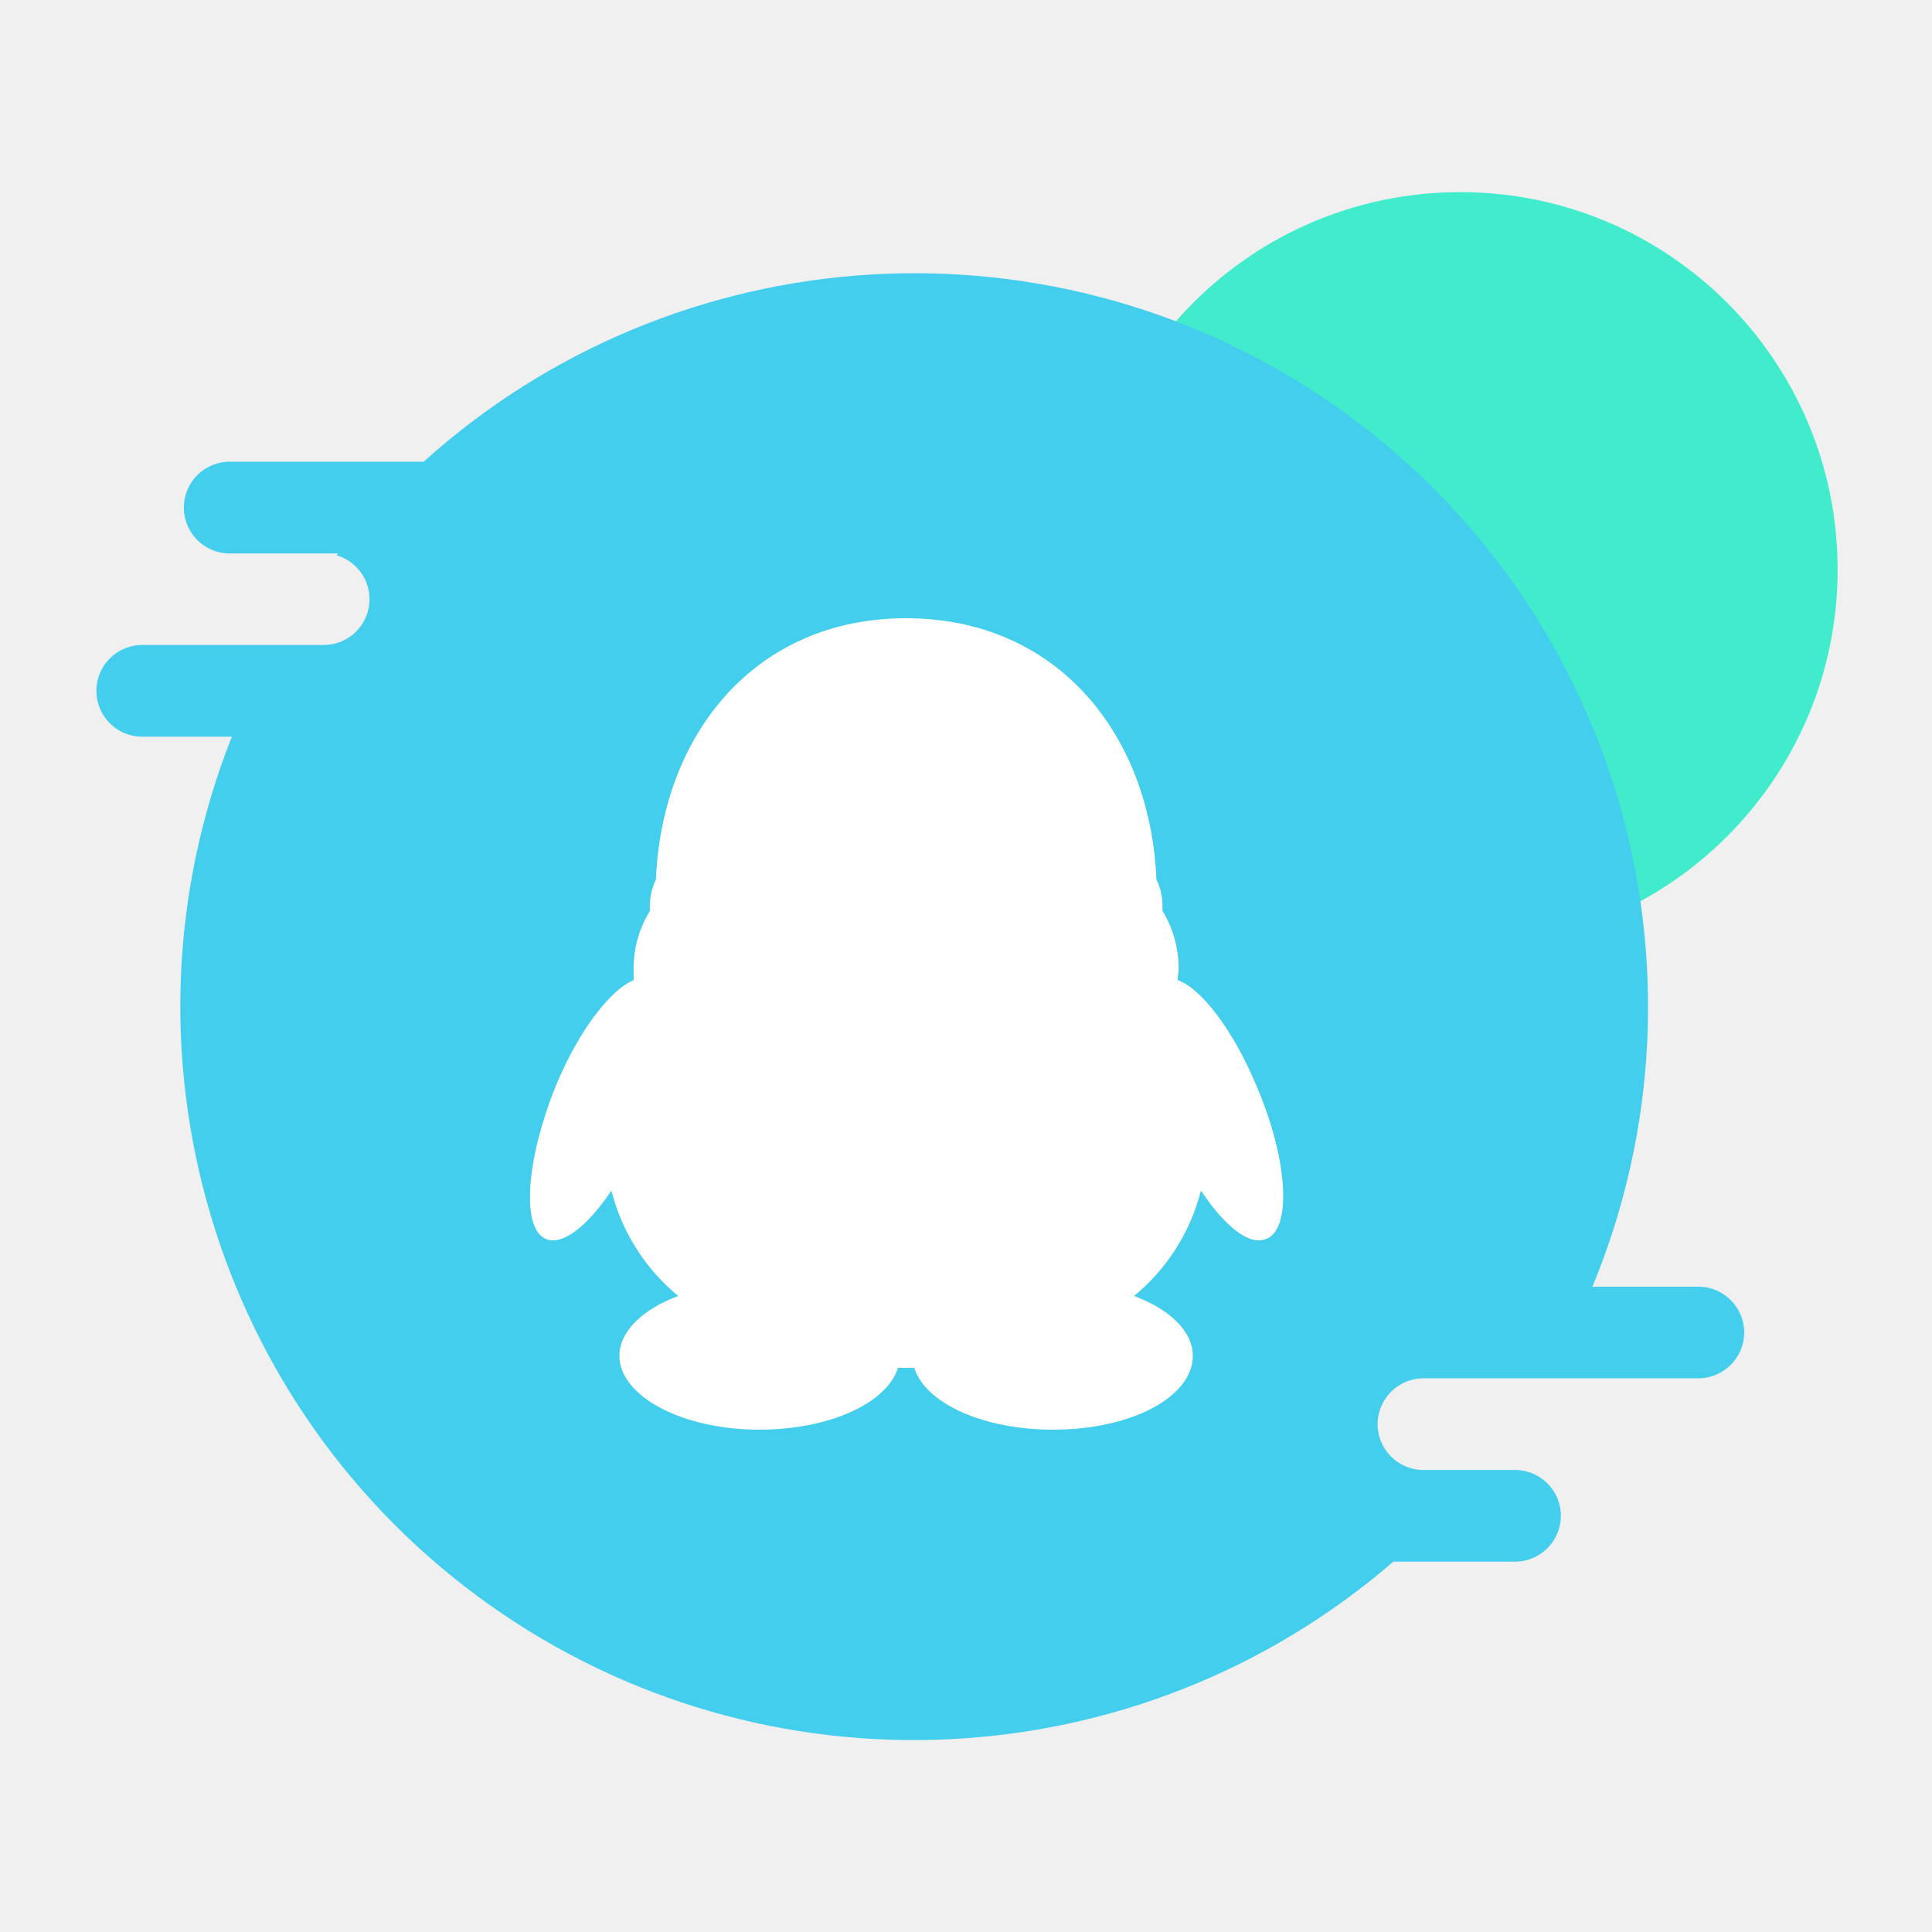
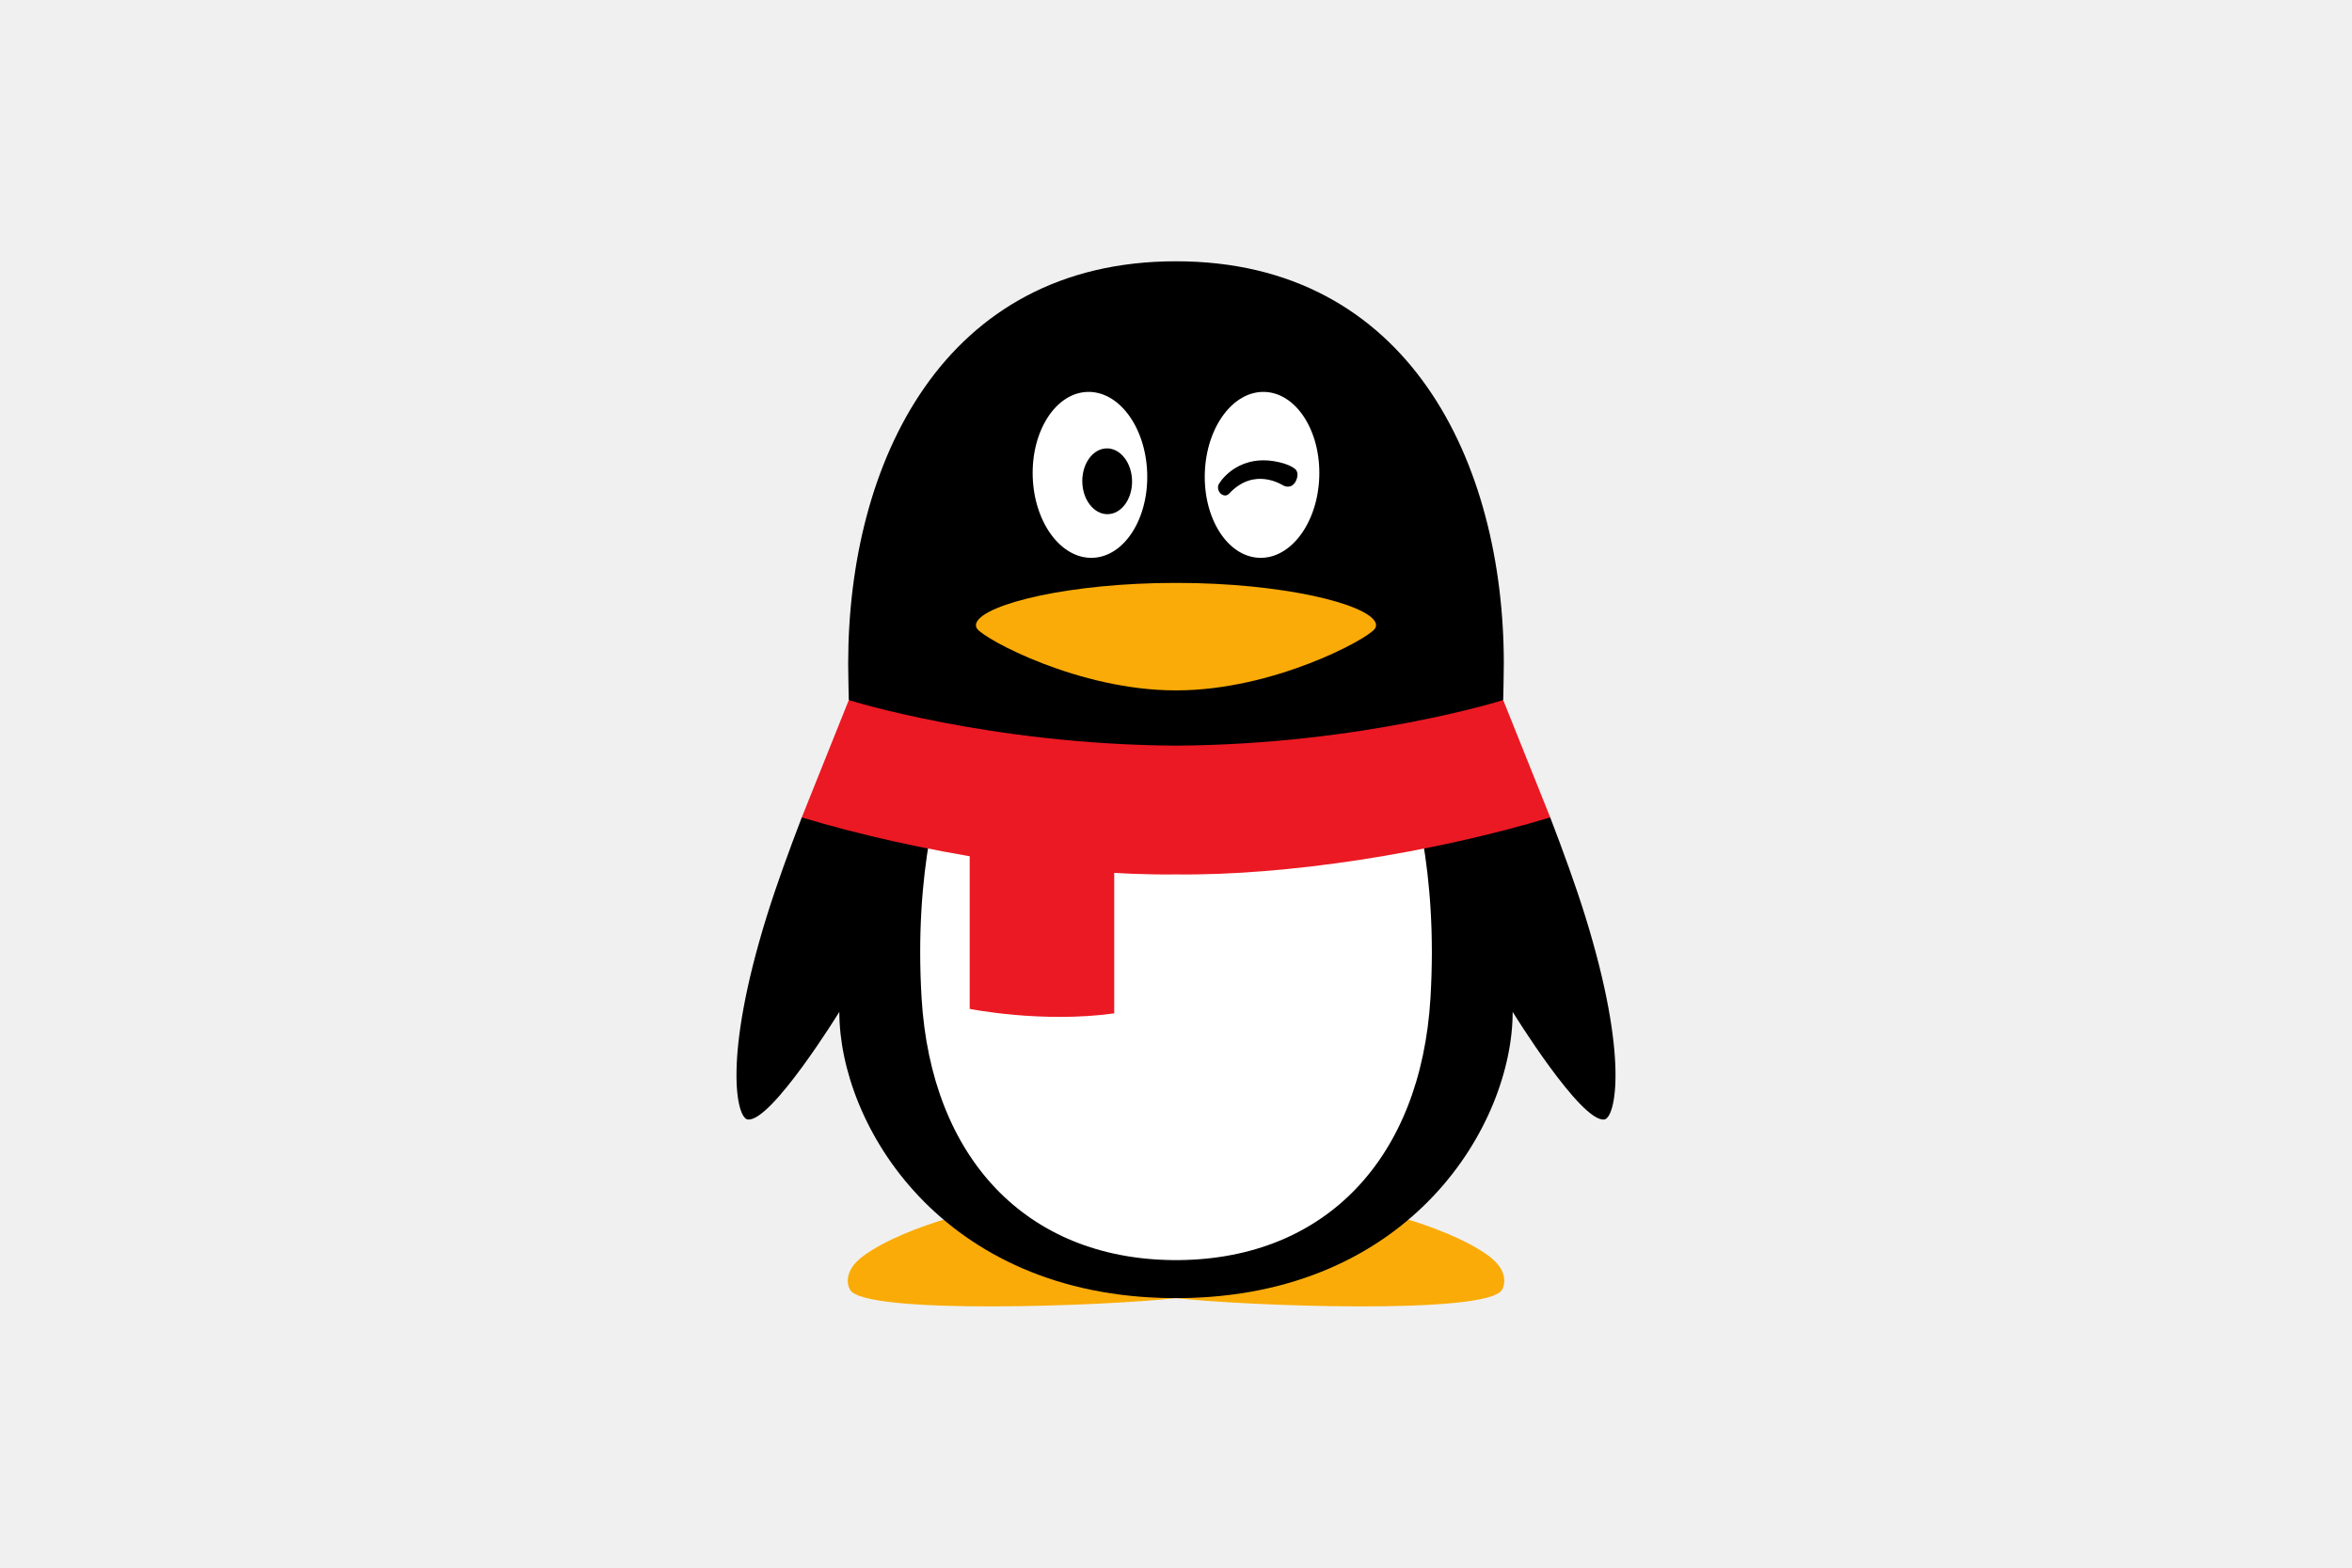
- <svg xmlns="http://www.w3.org/2000/svg" t="1691284012580" class="icon" viewBox="0 0 1024 1024" version="1.1" p-id="42194" width="200" height="200">
-   <path d="M773.939 301.875m-200.038 0a200.038 200.038 0 1 0 400.077 0 200.038 200.038 0 1 0-400.077 0Z" fill="#40ECCB" p-id="42195" />
-   <path d="M924.467 706.253a24.32 24.32 0 0 1-24.269 24.269h-145.766a24.371 24.371 0 0 0-24.269 24.32 24.269 24.269 0 0 0 24.269 24.269h48.589a24.32 24.32 0 0 1 24.269 24.32 24.32 24.32 0 0 1-24.269 24.269h-64.512A388.762 388.762 0 0 1 122.88 390.451h-48.589a24.32 24.32 0 0 1 0-48.589h97.28a24.269 24.269 0 0 0 6.81-47.565l0.768-0.973H122.88a24.32 24.32 0 1 1 0-48.589h101.632a388.762 388.762 0 0 1 619.52 437.248h56.32a24.32 24.32 0 0 1 24.115 24.269z" fill="#43CEED" p-id="42196" />
-   <path d="M294.502 575.744c-15.36 38.093-18.278 74.086-5.939 80.538 8.602 4.813 22.579-5.888 35.482-25.242a106.189 106.189 0 0 0 35.43 55.859c-18.79 6.963-31.181 18.79-31.181 31.642 0 21.504 33.331 39.219 74.138 39.219 37.018 0 67.635-13.978 73.523-32.768h8.602c5.939 18.79 36.506 32.768 73.574 32.768 41.318 0 74.086-17.203 74.086-39.219 0-12.851-12.339-24.678-31.13-31.642a106.189 106.189 0 0 0 35.43-55.859c12.902 19.354 26.317 30.054 35.43 25.242 12.902-6.451 10.24-42.957-5.888-80.538-12.339-29.542-28.979-51.558-41.882-56.32 0-1.638 0.512-3.789 0.512-5.939a58.368 58.368 0 0 0-8.55-30.72v-2.15a32.102 32.102 0 0 0-3.226-14.541C609.69 389.12 560.282 327.68 480.256 327.68S350.874 389.12 347.648 466.176a32.102 32.102 0 0 0-3.226 14.541v2.15a57.958 57.958 0 0 0-8.602 30.72v5.939c-11.776 4.659-28.979 26.163-41.318 56.218z" fill="#FFFFFF" p-id="42197" />
+ <svg xmlns="http://www.w3.org/2000/svg" height="800" width="1200" viewBox="-18.15 -35.972 157.3 215.835">
+   <path fill="#faab07" d="M60.503 142.237c-12.533 0-24.038-4.195-31.445-10.46-3.762 1.124-8.574 2.932-11.61 5.175-2.6 1.918-2.275 3.874-1.807 4.663 2.056 3.47 35.273 2.216 44.862 1.136zm0 0c12.535 0 24.039-4.195 31.447-10.46 3.76 1.124 8.573 2.932 11.61 5.175 2.598 1.918 2.274 3.874 1.805 4.663-2.056 3.47-35.272 2.216-44.862 1.136zm0 0" />
+   <path d="M60.576 67.119c20.698-.14 37.286-4.147 42.907-5.683 1.34-.367 2.056-1.024 2.056-1.024.005-.189.085-3.37.085-5.01C105.624 27.768 92.58.001 60.5 0 28.42.001 15.375 27.769 15.375 55.401c0 1.642.08 4.822.086 5.01 0 0 .583.615 1.65.913 5.19 1.444 22.09 5.65 43.312 5.795zm56.245 23.02c-1.283-4.129-3.034-8.944-4.808-13.568 0 0-1.02-.126-1.537.023-15.913 4.623-35.202 7.57-49.9 7.392h-.153c-14.616.175-33.774-2.737-49.634-7.315-.606-.175-1.802-.1-1.802-.1-1.774 4.624-3.525 9.44-4.808 13.568-6.119 19.69-4.136 27.838-2.627 28.02 3.239.392 12.606-14.821 12.606-14.821 0 15.459 13.957 39.195 45.918 39.413h.848c31.96-.218 45.917-23.954 45.917-39.413 0 0 9.368 15.213 12.607 14.822 1.508-.183 3.491-8.332-2.627-28.021" />
+   <path fill="#fff" d="M49.085 40.824c-4.352.197-8.07-4.76-8.304-11.063-.236-6.305 3.098-11.576 7.45-11.773 4.347-.195 8.064 4.76 8.3 11.065.238 6.306-3.097 11.577-7.446 11.771m31.133-11.063c-.233 6.302-3.951 11.26-8.303 11.063-4.35-.195-7.684-5.465-7.446-11.77.236-6.305 3.952-11.26 8.3-11.066 4.352.197 7.686 5.468 7.449 11.773" />
+   <path fill="#faab07" d="M87.952 49.725C86.79 47.15 75.077 44.28 60.578 44.28h-.156c-14.5 0-26.212 2.87-27.375 5.446a.863.863 0 00-.085.367.88.88 0 00.16.496c.98 1.427 13.985 8.487 27.3 8.487h.156c13.314 0 26.319-7.058 27.299-8.487a.873.873 0 00.16-.498.856.856 0 00-.085-.365" />
+   <path d="M54.434 29.854c.199 2.49-1.167 4.702-3.046 4.943-1.883.242-3.568-1.58-3.768-4.07-.197-2.492 1.167-4.704 3.043-4.944 1.886-.244 3.574 1.58 3.771 4.07m11.956.833c.385-.689 3.004-4.312 8.427-2.993 1.425.347 2.084.857 2.223 1.057.205.296.262.718.053 1.286-.412 1.126-1.263 1.095-1.734.875-.305-.142-4.082-2.66-7.562 1.097-.24.257-.668.346-1.073.04-.407-.308-.574-.93-.334-1.362" />
+   <path fill="#fff" d="M60.576 83.08h-.153c-9.996.12-22.116-1.204-33.854-3.518-1.004 5.818-1.61 13.132-1.09 21.853 1.316 22.043 14.407 35.9 34.614 36.1h.82c20.208-.2 33.298-14.057 34.616-36.1.52-8.723-.087-16.035-1.092-21.854-11.739 2.315-23.862 3.64-33.86 3.518" />
+   <path fill="#eb1923" d="M32.102 81.235v21.693s9.937 2.004 19.893.616V83.535c-6.307-.357-13.109-1.152-19.893-2.3" />
+   <path fill="#eb1923" d="M105.539 60.412s-19.33 6.102-44.963 6.275h-.153c-25.591-.172-44.896-6.255-44.962-6.275L8.987 76.57c16.193 4.882 36.261 8.028 51.436 7.845h.153c15.175.183 35.242-2.963 51.437-7.845zm0 0" />
</svg>
